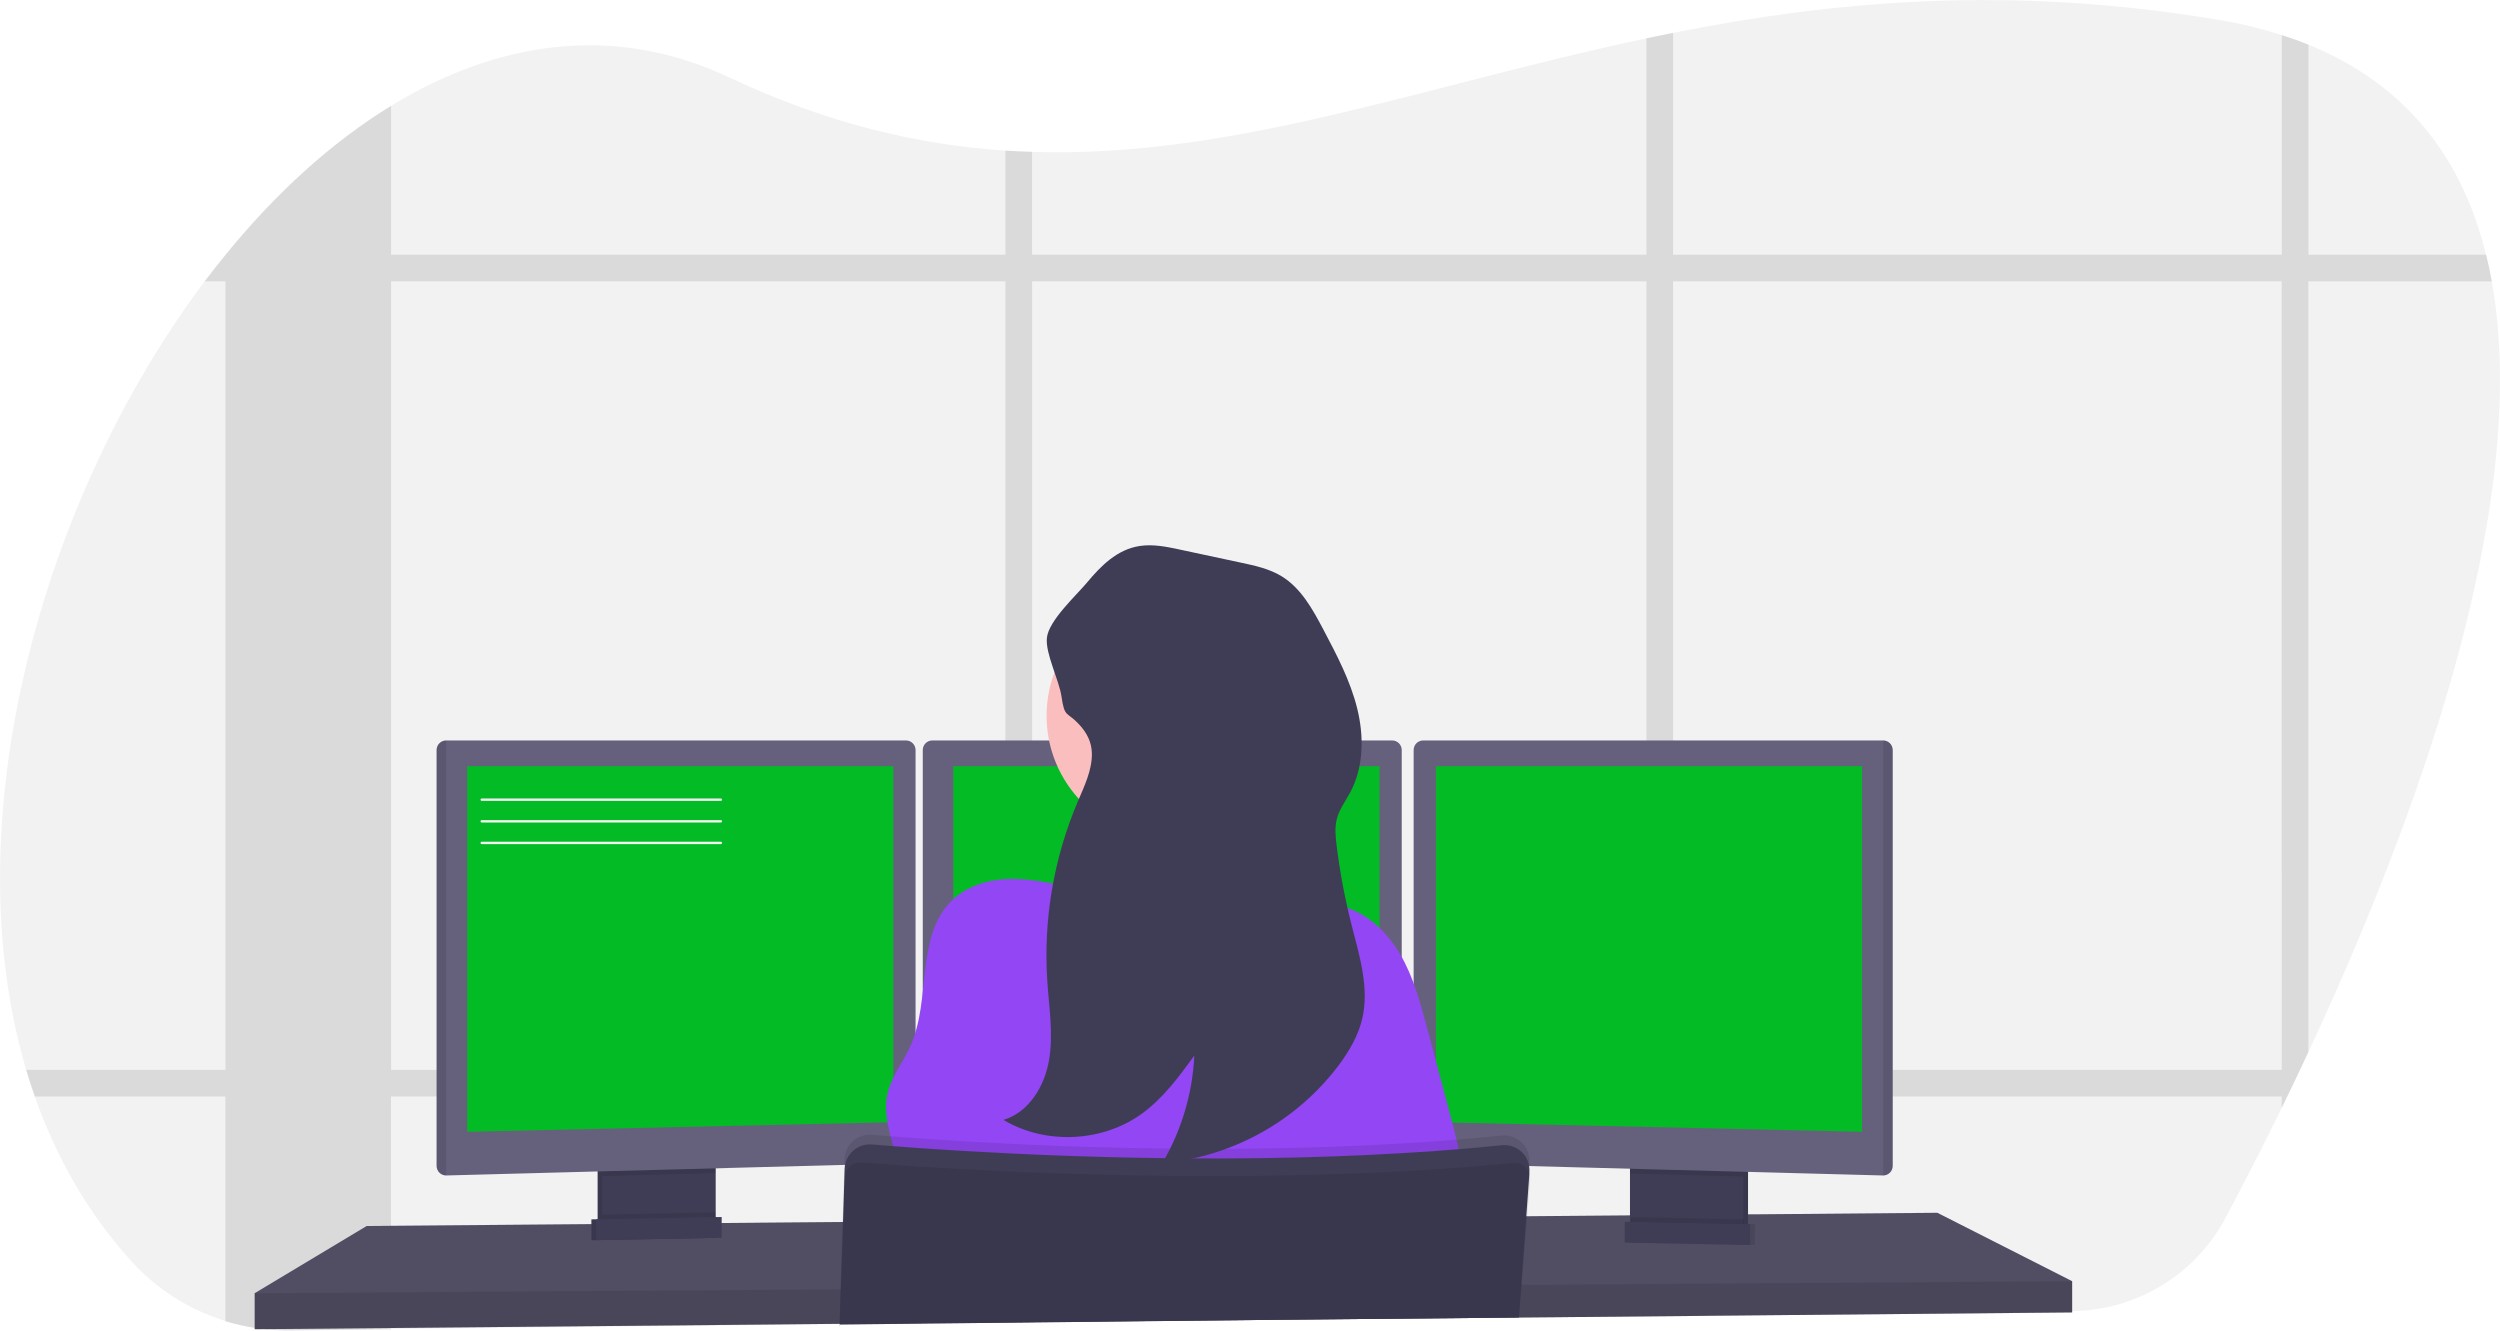
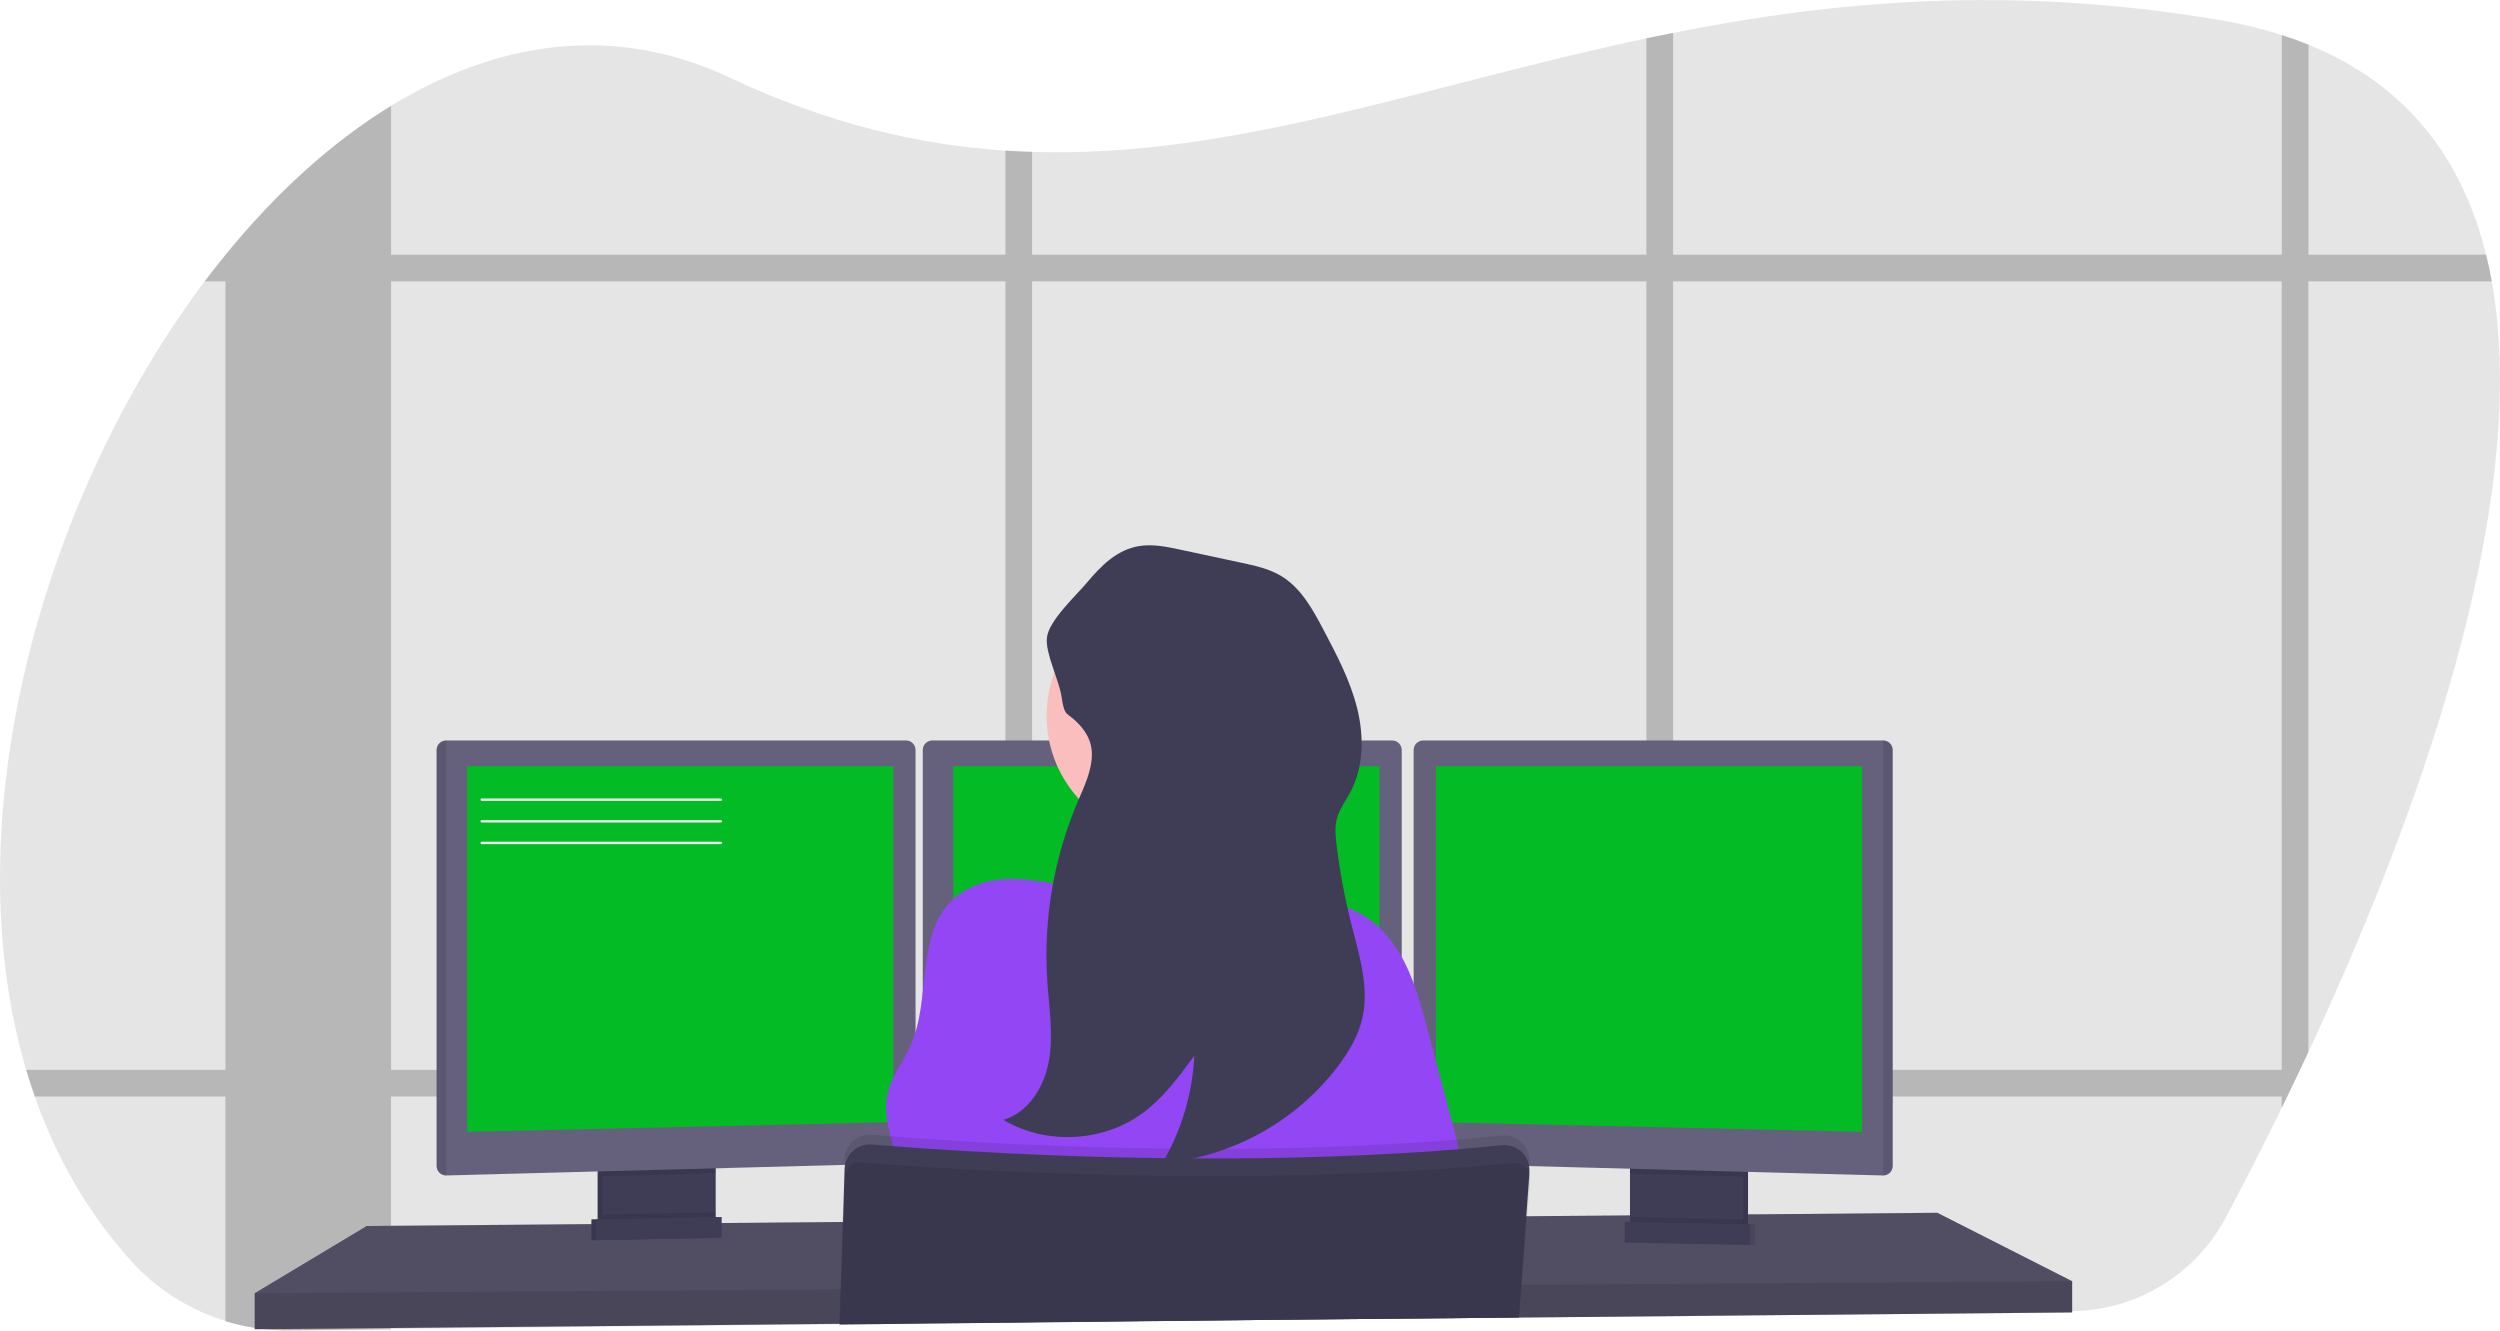
- <svg xmlns="http://www.w3.org/2000/svg" width="1041.3" height="554.17" data-name="Layer 1" version="1.1" viewBox="0 0 1041.3 554.17">
-   <path transform="translate(-79.34 -172.91)" d="M1040.82,611.12q-1.74,3.75-3.47,7.4-2.7,5.67-5.33,11.12c-.78,1.61-1.56,3.19-2.32,4.77-8.6,17.57-16.63,33.11-23.45,45.89A73.21,73.21,0,0,1,942.44,719l-151.65,1.65h-1.6l-13,.14-11.12.12-34.1.37-1.38,0-17.36.19h-.53l-107,1.16-95.51,1-11.11.12-69,.75H429l-44.75.48h-.48l-141.5,1.53-42.33.46a88,88,0,0,1-10.79-.54h0c-1.22-.14-2.44-.3-3.65-.49a87.38,87.38,0,0,1-51.29-27.54C116,678.37,102.75,655,93.85,629.64q-1.93-5.49-3.6-11.12C59.44,514.37,97,380,164.6,290.08q4.25-5.64,8.64-11l.07-.08c20.79-25.52,44.1-46.84,68.93-62,44-26.91,92.75-34.49,140.7-11.9,40.57,19.12,78.45,28.11,115.17,30.55,3.71.24,7.42.42,11.11.53,84.23,2.65,163.17-27.7,255.87-47.29,3.69-.78,7.39-1.55,11.12-2.28,66.13-13.16,139.49-20.1,226.73-5.51a189.09,189.09,0,0,1,26.76,6.4q5.77,1.86,11.12,4c41.64,16.94,64.35,48.24,74,87.46q1.37,5.46,2.37,11.11C1134.3,384.41,1084.19,518.23,1040.82,611.12Z" fill="#f2f2f2" />
-   <path transform="translate(-79.34 -172.91)" d="M576.36,618.52a95.22,95.22,0,0,1-1.87,11.12h93.7V618.52Zm-78.25,62.81,11.11-.09V653.77c-3.81-.17-7.52-.34-11.11-.52ZM265.19,618.52v11.12h198.5V618.52ZM1114.87,279h-74V191.51q-5.35-2.17-11.12-4V279H776.21V186.58c-3.73.73-7.43,1.5-11.12,2.28V279H509.22V236.15c-3.69-.11-7.4-.29-11.11-.53V279H242.24V217c-24.83,15.16-48.14,36.48-68.93,62h-.07v.08q-4.4,5.4-8.64,11h8.64V618.52h-83q1.66,5.63,3.6,11.12h79.39v93.62a87,87,0,0,0,12.2,2.79c1.21.19,2.43.35,3.65.49h0a88,88,0,0,0,10.79.54l42.33-.46v-97H498.11v94.21l11.11-.12V629.64H765.09V721l11.12-.12V629.64H1029.7v4.77c.76-1.58,1.54-3.16,2.32-4.77q2.63-5.45,5.33-11.12,1.73-3.64,3.47-7.4v-321h76.42Q1116.23,284.43,1114.87,279ZM242.24,618.52V290.08H498.11V618.52Zm267,0V290.08H765.09V618.52Zm520.48,0H776.21V290.08H1029.7Z" opacity=".1" />
-   <polygon points="863.09 533.65 863.09 546.65 711.17 548.05 709.55 548.08 651.81 548.61 650.43 548.63 632.88 548.78 632.36 548.78 525.38 549.77 349.77 551.4 349.62 551.4 304.97 551.82 304.49 551.83 106.09 553.65 106.09 538.65 152.74 510.65 246.34 509.87 248.34 509.86 249 509.85 251 509.82 295.94 509.45 297.95 509.44 298.59 509.43 300.59 509.42 315 509.3 315.38 509.29 350.93 508.99 351.22 508.99 628.62 506.65 635.41 506.6 636.09 506.6 641.27 506.55 678.92 506.24 680.92 506.21 682.77 506.19 683.73 506.19 695.44 506.1 697.76 506.07 700.87 506.05 710.62 505.96 726.09 505.83 728.09 505.81 731.57 505.79 732.22 505.79 806.93 505.15" fill="#65617d" />
-   <polygon points="863.09 533.65 863.09 546.65 711.17 548.05 709.55 548.08 651.81 548.61 650.43 548.63 632.88 548.78 632.36 548.78 525.38 549.77 349.77 551.4 349.62 551.4 304.97 551.82 304.49 551.83 106.09 553.65 106.09 538.65 152.74 510.65 246.34 509.87 248.34 509.86 249 509.85 251 509.82 295.94 509.45 297.95 509.44 298.59 509.43 300.59 509.42 315 509.3 315.38 509.29 350.93 508.99 351.22 508.99 628.62 506.65 635.41 506.6 636.09 506.6 641.27 506.55 678.92 506.24 680.92 506.21 682.77 506.19 683.73 506.19 695.44 506.1 697.76 506.07 700.87 506.05 710.62 505.96 726.09 505.83 728.09 505.81 731.57 505.79 732.22 505.79 806.93 505.15" opacity=".2" />
-   <path transform="translate(-79.34 -172.91)" d="M375.44,656.57v24.49a6.13,6.13,0,0,1-3.5,5.54,6,6,0,0,1-2.5.6l-34.9.74a6,6,0,0,1-2.7-.57,6.12,6.12,0,0,1-3.57-5.57V656.57Z" fill="#3f3d56" />
-   <path transform="translate(-79.34 -172.91)" d="M375.44,656.57v24.49a6.13,6.13,0,0,1-3.5,5.54,6,6,0,0,1-2.5.6l-34.9.74a6,6,0,0,1-2.7-.57,6.12,6.12,0,0,1-3.57-5.57V656.57Z" opacity=".1" />
-   <path transform="translate(-79.34 -172.91)" d="M377.44,656.57v24.49a6.13,6.13,0,0,1-3.5,5.54,6,6,0,0,1-2.5.6l-34.9.74a6,6,0,0,1-2.7-.57,6.12,6.12,0,0,1-3.57-5.57V656.57Z" fill="#3f3d56" />
-   <rect x="680.92" y="483.65" width="47.17" height="31.5" fill="#3f3d56" />
-   <rect x="680.92" y="483.65" width="47.17" height="31.5" opacity=".1" />
-   <rect x="678.92" y="483.65" width="47.17" height="31.5" fill="#3f3d56" />
-   <polygon points="298.09 483.65 298.09 488.62 250.92 489.88 250.92 483.65" opacity=".1" />
-   <path transform="translate(-79.34 -172.91)" d="m460.69 485.27v168.2a4 4 0 0 1-3.85 3.95l-191.65 5.1h-0.05a4 4 0 0 1-3.95-3.95v-173.3a4 4 0 0 1 3.95-3.95h191.6a4 4 0 0 1 3.95 3.95z" fill="#65617d" />
-   <path transform="translate(-79.34 -172.91)" d="M265.19,481.32v181.2h-.05a4,4,0,0,1-3.95-3.95V485.27a4,4,0,0,1,3.95-3.95Z" opacity=".1" />
-   <polygon points="194.59 319.15 372.09 319.15 372.09 467.4 194.59 471.4" fill="#03bc25" />
-   <polygon points="726.09 483.65 726.09 490.06 678.92 488.8 678.92 483.65" opacity=".1" />
-   <path transform="translate(-79.34 -172.91)" d="m867.69 485.27v173.3a4 4 0 0 1-4 3.95l-191.69-5.1a4 4 0 0 1-3.85-3.95v-168.2a4 4 0 0 1 3.95-3.95h191.6a4 4 0 0 1 3.99 3.95z" fill="#65617d" />
-   <path transform="translate(-79.34 -172.91)" d="m867.69 485.27v173.3a4 4 0 0 1-4 3.95v-181.2a4 4 0 0 1 4 3.95z" opacity=".1" />
-   <polygon points="775.59 319.15 598.09 319.15 598.09 467.4 775.59 471.4" fill="#03bc25" />
-   <path transform="translate(-79.34 -172.91)" d="m663.19 485.27v168.2a4 4 0 0 1-3.85 3.95l-191.65 5.1a4 4 0 0 1-4-3.95v-173.3a4 4 0 0 1 3.95-3.95h191.6a4 4 0 0 1 3.95 3.95z" fill="#65617d" />
-   <polygon points="397.09 319.15 574.59 319.15 574.59 467.4 397.09 471.4" fill="#03bc25" />
-   <polygon points="863.09 533.65 863.09 546.65 711.17 548.05 709.55 548.08 651.81 548.61 650.43 548.63 632.88 548.78 632.36 548.78 525.38 549.77 349.77 551.4 349.62 551.4 304.97 551.82 304.49 551.83 106.09 553.65 106.09 538.65 308.6 537.32 309.08 537.32 350.07 537.04 350.26 537.04 633.34 535.17 633.63 535.17 633.8 535.16 634.27 535.16 639.06 535.13 640.52 535.13 715.01 534.63 719.41 534.61 720.39 534.6" opacity=".1" />
-   <circle cx="487.26" cy="298.15" r="51.33" fill="#fbbebe" />
-   <path transform="translate(-79.34 -172.91)" d="M617.94,550.07s-99.5,12-90,0c3.44-4.34,4.39-17.2,4.2-31.85-.06-4.45-.22-9.06-.45-13.65-1.1-22-3.75-43.5-3.75-43.5s87-41,77-8.5c-4,13.13-2.69,31.57.35,48.88.89,5.05,1.92,10,3,14.7A344.67,344.67,0,0,0,617.94,550.07Z" fill="#fbbebe" />
-   <path transform="translate(-79.34 -172.91)" d="m585.47 546c11.51-2.13 23.7-6 34.53-1.54 2.85 1.17 5.47 2.88 8.39 3.86s6.12 1.22 9.16 1.91c10.68 2.42 19.34 10.55 24.9 20s8.44 20.14 11.26 30.72l6.9 25.83c6 22.45 12 45.09 13.39 68.3a2437.6 2437.6 0 0 1-250.84 1.43c5.44-10.34 11-21.31 10.54-33s-7.19-23.22-4.76-34.74c1.55-7.34 6.57-13.39 9.64-20.22 8.75-19.52 1.94-45.79 17.32-60.65 6.92-6.68 17-9.21 26.63-8.89 12.28 0.41 24.85 4.24 37 6.11 15.56 2.36 30.26 3.76 45.94 0.88z" fill="#9246f4" />
-   <path transform="translate(-79.34 -172.91)" d="M716.37,657.17l-.1,1.43v.1l-.17,2.3-1.33,18.51-1.61,22.3-.46,6.28-1,13.44v.17l-107,1L429.11,724.6l0,.84h-.14l0-.84v-.28l.45-14.36.86-28.06.74-23.79.07-2.37a10.53,10.53,0,0,1,11.42-10.17c4.72.4,10.85.89,18.18,1.41l3,.22c42.33,2.94,120.56,6.74,199.5,2,1.66-.09,3.33-.19,5-.31,12.24-.77,24.47-1.76,36.58-3a10.53,10.53,0,0,1,11.6,11.23Z" opacity=".1" />
-   <path transform="translate(-79.34 -172.91)" d="M429.08,725.44l0-.84,175.62-1.91,107-1H712v-.17l1-13.44.43-6,1.64-22.61,1.29-17.9,0-.44a10.62,10.62,0,0,0-.11-2.47.3.3,0,0,0,0-.1,10.39,10.39,0,0,0-2-4.64,10.54,10.54,0,0,0-9.42-4c-12.11,1.24-24.34,2.23-36.58,3-1.67.12-3.34.22-5,.31-78.94,4.69-157.17.89-199.5-2l-3-.22c-7.33-.52-13.46-1-18.18-1.41a10.54,10.54,0,0,0-11.24,8.53,11,11,0,0,0-.18,1.64l-.68,22.16L429.54,710l-.44,14.36v.28l0,.84Z" fill="#3f3d56" />
-   <path transform="translate(-79.34 -172.91)" d="M716.67,664.18l-1.23,15.33-1.83,22.85-.46,5.72-1,12.81-.06.64v.17h0l-.15,1.48.11-1.48h-.29l-107,1L429.11,724.6v-.28l.49-14.36,1-28.06.64-18.65A6.36,6.36,0,0,1,434.3,658a6.25,6.25,0,0,1,3.78-.9c2.1.17,4.68.37,7.69.59,4.89.36,10.92.78,17.94,1.22,13,.82,29.31,1.7,48,2.42,52,2,122.2,2.67,188.88-3.17,3-.26,6.1-.55,9.13-.84a6.26,6.26,0,0,1,3.48.66,5.16,5.16,0,0,1,.86.54,6.14,6.14,0,0,1,2,2.46,3.56,3.56,0,0,1,.25.61A6.28,6.28,0,0,1,716.67,664.18Z" opacity=".1" />
-   <path transform="translate(-79.34 -172.91)" d="M377.44,677.87v3.19a6.13,6.13,0,0,1-3.5,5.54l-40.1.77a6.12,6.12,0,0,1-3.57-5.57v-3Z" opacity=".1" />
-   <polygon points="298.59 515.57 246.34 516.57 246.34 507.9 298.59 506.9" fill="#3f3d56" />
-   <polygon points="298.59 515.57 246.34 516.57 246.34 507.9 298.59 506.9" opacity=".1" />
-   <polygon points="300.59 515.57 248.34 516.57 248.34 507.9 300.59 506.9" fill="#3f3d56" />
-   <path transform="translate(-79.34 -172.91)" d="M758.56,679.87v3.19a6.13,6.13,0,0,0,3.5,5.54l40.1.77a6.12,6.12,0,0,0,3.57-5.57v-3Z" opacity=".1" />
-   <polygon points="678.72 517.57 730.97 518.57 730.97 509.9 678.72 508.9" opacity=".1" />
-   <polygon points="676.72 517.57 728.97 518.57 728.97 509.9 676.72 508.9" fill="#3f3d56" />
-   <path transform="translate(-79.34 -172.91)" d="M534.13,486.79c.08,7-3.16,13.6-5.91,20.07a163.49,163.49,0,0,0-12.66,74.71c.73,11,2.58,22,.73,32.9s-8.43,21.77-19,24.9c17.53,10.45,41.26,9.35,57.76-2.66,8.79-6.4,15.34-15.33,21.75-24.11a97.86,97.86,0,0,1-13.31,44.75A103.43,103.43,0,0,0,637,616.53c4.31-5.81,8.06-12.19,9.72-19.23,3.09-13-1.22-26.51-4.51-39.5a266.06,266.06,0,0,1-6.17-33c-.43-3.56-.78-7.22.1-10.7,1-4.07,3.67-7.51,5.64-11.22,5.6-10.54,5.73-23.3,2.86-34.88s-8.49-22.26-14.06-32.81c-4.46-8.46-9.3-17.31-17.46-22.28-5.1-3.1-11-4.39-16.88-5.64l-25.37-5.43c-5.55-1.19-11.26-2.38-16.87-1.51-9.47,1.48-16.14,8.32-22,15.34-4.59,5.46-15.81,15.71-16.6,22.86-.72,6.59,5.1,17.63,6.09,24.58,1.3,9,2.22,6,7.3,11.52C532,478.05,534.07,482,534.13,486.79Z" fill="#3f3d56" />
-   <g fill="#f2f2f2">
-     <path transform="translate(-79.34 -172.91)" d="M379.6,506.5H280a.5.5,0,0,1,0-1h99.6a.5.5,0,0,1,0,1Z" />
-     <path transform="translate(-79.34 -172.91)" d="M379.6,515.5H280a.5.5,0,0,1,0-1h99.6a.5.5,0,0,1,0,1Z" />
-     <path transform="translate(-79.34 -172.91)" d="M379.6,524.5H280a.5.5,0,0,1,0-1h99.6a.5.5,0,0,1,0,1Z" />
+ <svg xmlns="http://www.w3.org/2000/svg" width="1041.3" height="554.17" data-name="Layer 1" version="1.1" viewBox="0 0 1041.3 554.17" id="svg84">
+   <defs id="defs88" />
+   <g id="layer2" style="display:none">
+     <rect style="fill:#27262b;fill-opacity:1;stroke:#ffff00;stroke-width:0.4;stroke-linejoin:round" id="rect956" width="1041.3" height="554.17" x="0" y="0" />
+   </g>
+   <g id="layer1">
+     <path d="M1040.82,611.12q-1.74,3.75-3.47,7.4-2.7,5.67-5.33,11.12c-.78,1.61-1.56,3.19-2.32,4.77-8.6,17.57-16.63,33.11-23.45,45.89A73.21,73.21,0,0,1,942.44,719l-151.65,1.65h-1.6l-13,.14-11.12.12-34.1.37-1.38,0-17.36.19h-.53l-107,1.16-95.51,1-11.11.12-69,.75H429l-44.75.48h-.48l-141.5,1.53-42.33.46a88,88,0,0,1-10.79-.54h0c-1.22-.14-2.44-.3-3.65-.49a87.38,87.38,0,0,1-51.29-27.54C116,678.37,102.75,655,93.85,629.64q-1.93-5.49-3.6-11.12C59.44,514.37,97,380,164.6,290.08q4.25-5.64,8.64-11l.07-.08c20.79-25.52,44.1-46.84,68.93-62,44-26.91,92.75-34.49,140.7-11.9,40.57,19.12,78.45,28.11,115.17,30.55,3.71.24,7.42.42,11.11.53,84.23,2.65,163.17-27.7,255.87-47.29,3.69-.78,7.39-1.55,11.12-2.28,66.13-13.16,139.49-20.1,226.73-5.51a189.09,189.09,0,0,1,26.76,6.4q5.77,1.86,11.12,4c41.64,16.94,64.35,48.24,74,87.46q1.37,5.46,2.37,11.11C1134.3,384.41,1084.19,518.23,1040.82,611.12Z" fill="#f2f2f2" id="path6" transform="translate(-79.34,-172.91)" style="fill:#808080;fill-opacity:0.2" />
+     <path d="M576.36,618.52a95.22,95.22,0,0,1-1.87,11.12h93.7V618.52Zm-78.25,62.81,11.11-.09V653.77c-3.81-.17-7.52-.34-11.11-.52ZM265.19,618.52v11.12h198.5V618.52ZM1114.87,279h-74V191.51q-5.35-2.17-11.12-4V279H776.21V186.58c-3.73.73-7.43,1.5-11.12,2.28V279H509.22V236.15c-3.69-.11-7.4-.29-11.11-.53V279H242.24V217c-24.83,15.16-48.14,36.48-68.93,62h-.07v.08q-4.4,5.4-8.64,11h8.64V618.52h-83q1.66,5.63,3.6,11.12h79.39v93.62a87,87,0,0,0,12.2,2.79c1.21.19,2.43.35,3.65.49h0a88,88,0,0,0,10.79.54l42.33-.46v-97H498.11v94.21l11.11-.12V629.64H765.09V721l11.12-.12V629.64H1029.7v4.77c.76-1.58,1.54-3.16,2.32-4.77q2.63-5.45,5.33-11.12,1.73-3.64,3.47-7.4v-321h76.42Q1116.23,284.43,1114.87,279ZM242.24,618.52V290.08H498.11V618.52Zm267,0V290.08H765.09V618.52Zm520.48,0H776.21V290.08H1029.7Z" opacity=".1" id="path8" style="fill:#000000;fill-opacity:0.2;stroke:none;opacity:1" transform="translate(-79.34,-172.91)" />
+     <polygon points="863.09 533.65 863.09 546.65 711.17 548.05 709.55 548.08 651.81 548.61 650.43 548.63 632.88 548.78 632.36 548.78 525.38 549.77 349.77 551.4 349.62 551.4 304.97 551.82 304.49 551.83 106.09 553.65 106.09 538.65 152.74 510.65 246.34 509.87 248.34 509.86 249 509.85 251 509.82 295.94 509.45 297.95 509.44 298.59 509.43 300.59 509.42 315 509.3 315.38 509.29 350.93 508.99 351.22 508.99 628.62 506.65 635.41 506.6 636.09 506.6 641.27 506.55 678.92 506.24 680.92 506.21 682.77 506.19 683.73 506.19 695.44 506.1 697.76 506.07 700.87 506.05 710.62 505.96 726.09 505.83 728.09 505.81 731.57 505.79 732.22 505.79 806.93 505.15" fill="#65617d" id="polygon10" />
+     <polygon points="863.09 533.65 863.09 546.65 711.17 548.05 709.55 548.08 651.81 548.61 650.43 548.63 632.88 548.78 632.36 548.78 525.38 549.77 349.77 551.4 349.62 551.4 304.97 551.82 304.49 551.83 106.09 553.65 106.09 538.65 152.74 510.65 246.34 509.87 248.34 509.86 249 509.85 251 509.82 295.94 509.45 297.95 509.44 298.59 509.43 300.59 509.42 315 509.3 315.38 509.29 350.93 508.99 351.22 508.99 628.62 506.65 635.41 506.6 636.09 506.6 641.27 506.55 678.92 506.24 680.92 506.21 682.77 506.19 683.73 506.19 695.44 506.1 697.76 506.07 700.87 506.05 710.62 505.96 726.09 505.83 728.09 505.81 731.57 505.79 732.22 505.79 806.93 505.15" opacity=".2" id="polygon12" />
+     <path transform="translate(-79.34,-172.91)" d="M375.44,656.57v24.49a6.13,6.13,0,0,1-3.5,5.54,6,6,0,0,1-2.5.6l-34.9.74a6,6,0,0,1-2.7-.57,6.12,6.12,0,0,1-3.57-5.57V656.57Z" fill="#3f3d56" id="path14" />
+     <path transform="translate(-79.34,-172.91)" d="M375.44,656.57v24.49a6.13,6.13,0,0,1-3.5,5.54,6,6,0,0,1-2.5.6l-34.9.74a6,6,0,0,1-2.7-.57,6.12,6.12,0,0,1-3.57-5.57V656.57Z" opacity=".1" id="path16" />
+     <path transform="translate(-79.34,-172.91)" d="M377.44,656.57v24.49a6.13,6.13,0,0,1-3.5,5.54,6,6,0,0,1-2.5.6l-34.9.74a6,6,0,0,1-2.7-.57,6.12,6.12,0,0,1-3.57-5.57V656.57Z" fill="#3f3d56" id="path18" />
+     <rect x="680.92" y="483.65" width="47.17" height="31.5" fill="#3f3d56" id="rect20" />
+     <rect x="680.92" y="483.65" width="47.17" height="31.5" opacity=".1" id="rect22" />
+     <rect x="678.92" y="483.65" width="47.17" height="31.5" fill="#3f3d56" id="rect24" />
+     <polygon points="298.09 483.65 298.09 488.62 250.92 489.88 250.92 483.65" opacity=".1" id="polygon26" />
+     <path transform="translate(-79.34,-172.91)" d="m460.69 485.27v168.2a4 4 0 0 1-3.85 3.95l-191.65 5.1h-0.05a4 4 0 0 1-3.95-3.95v-173.3a4 4 0 0 1 3.95-3.95h191.6a4 4 0 0 1 3.95 3.95z" fill="#65617d" id="path28" />
+     <path transform="translate(-79.34,-172.91)" d="M265.19,481.32v181.2h-.05a4,4,0,0,1-3.95-3.95V485.27a4,4,0,0,1,3.95-3.95Z" opacity=".1" id="path30" />
+     <polygon points="194.59 319.15 372.09 319.15 372.09 467.4 194.59 471.4" fill="#03bc25" id="polygon32" />
+     <polygon points="726.09 483.65 726.09 490.06 678.92 488.8 678.92 483.65" opacity=".1" id="polygon34" />
+     <path transform="translate(-79.34,-172.91)" d="m867.69 485.27v173.3a4 4 0 0 1-4 3.95l-191.69-5.1a4 4 0 0 1-3.85-3.95v-168.2a4 4 0 0 1 3.95-3.95h191.6a4 4 0 0 1 3.99 3.95z" fill="#65617d" id="path36" />
+     <path transform="translate(-79.34,-172.91)" d="m867.69 485.27v173.3a4 4 0 0 1-4 3.95v-181.2a4 4 0 0 1 4 3.95z" opacity=".1" id="path38" />
+     <polygon points="775.59 319.15 598.09 319.15 598.09 467.4 775.59 471.4" fill="#03bc25" id="polygon40" />
+     <path transform="translate(-79.34,-172.91)" d="m663.19 485.27v168.2a4 4 0 0 1-3.85 3.95l-191.65 5.1a4 4 0 0 1-4-3.95v-173.3a4 4 0 0 1 3.95-3.95h191.6a4 4 0 0 1 3.95 3.95z" fill="#65617d" id="path42" />
+     <polygon points="397.09 319.15 574.59 319.15 574.59 467.4 397.09 471.4" fill="#03bc25" id="polygon44" />
+     <polygon points="863.09 533.65 863.09 546.65 711.17 548.05 709.55 548.08 651.81 548.61 650.43 548.63 632.88 548.78 632.36 548.78 525.38 549.77 349.77 551.4 349.62 551.4 304.97 551.82 304.49 551.83 106.09 553.65 106.09 538.65 308.6 537.32 309.08 537.32 350.07 537.04 350.26 537.04 633.34 535.17 633.63 535.17 633.8 535.16 634.27 535.16 639.06 535.13 640.52 535.13 715.01 534.63 719.41 534.61 720.39 534.6" opacity=".1" id="polygon46" />
+     <circle cx="487.26" cy="298.15" r="51.33" fill="#fbbebe" id="circle48" />
+     <path transform="translate(-79.34,-172.91)" d="M617.94,550.07s-99.5,12-90,0c3.44-4.34,4.39-17.2,4.2-31.85-.06-4.45-.22-9.06-.45-13.65-1.1-22-3.75-43.5-3.75-43.5s87-41,77-8.5c-4,13.13-2.69,31.57.35,48.88.89,5.05,1.92,10,3,14.7A344.67,344.67,0,0,0,617.94,550.07Z" fill="#fbbebe" id="path50" />
+     <path transform="translate(-79.34,-172.91)" d="m585.47 546c11.51-2.13 23.7-6 34.53-1.54 2.85 1.17 5.47 2.88 8.39 3.86s6.12 1.22 9.16 1.91c10.68 2.42 19.34 10.55 24.9 20s8.44 20.14 11.26 30.72l6.9 25.83c6 22.45 12 45.09 13.39 68.3a2437.6 2437.6 0 0 1-250.84 1.43c5.44-10.34 11-21.31 10.54-33s-7.19-23.22-4.76-34.74c1.55-7.34 6.57-13.39 9.64-20.22 8.75-19.52 1.94-45.79 17.32-60.65 6.92-6.68 17-9.21 26.63-8.89 12.28 0.41 24.85 4.24 37 6.11 15.56 2.36 30.26 3.76 45.94 0.88z" fill="#9246f4" id="path52" />
+     <path transform="translate(-79.34,-172.91)" d="M716.37,657.17l-.1,1.43v.1l-.17,2.3-1.33,18.51-1.61,22.3-.46,6.28-1,13.44v.17l-107,1L429.11,724.6l0,.84h-.14l0-.84v-.28l.45-14.36.86-28.06.74-23.79.07-2.37a10.53,10.53,0,0,1,11.42-10.17c4.72.4,10.85.89,18.18,1.41l3,.22c42.33,2.94,120.56,6.74,199.5,2,1.66-.09,3.33-.19,5-.31,12.24-.77,24.47-1.76,36.58-3a10.53,10.53,0,0,1,11.6,11.23Z" opacity=".1" id="path54" />
+     <path transform="translate(-79.34,-172.91)" d="M429.08,725.44l0-.84,175.62-1.91,107-1H712v-.17l1-13.44.43-6,1.64-22.61,1.29-17.9,0-.44a10.62,10.62,0,0,0-.11-2.47.3.3,0,0,0,0-.1,10.39,10.39,0,0,0-2-4.64,10.54,10.54,0,0,0-9.42-4c-12.11,1.24-24.34,2.23-36.58,3-1.67.12-3.34.22-5,.31-78.94,4.69-157.17.89-199.5-2l-3-.22c-7.33-.52-13.46-1-18.18-1.41a10.54,10.54,0,0,0-11.24,8.53,11,11,0,0,0-.18,1.64l-.68,22.16L429.54,710l-.44,14.36v.28l0,.84Z" fill="#3f3d56" id="path56" />
+     <path transform="translate(-79.34,-172.91)" d="M716.67,664.18l-1.23,15.33-1.83,22.85-.46,5.72-1,12.81-.06.64v.17h0l-.15,1.48.11-1.48h-.29l-107,1L429.11,724.6v-.28l.49-14.36,1-28.06.64-18.65A6.36,6.36,0,0,1,434.3,658a6.25,6.25,0,0,1,3.78-.9c2.1.17,4.68.37,7.69.59,4.89.36,10.92.78,17.94,1.22,13,.82,29.31,1.7,48,2.42,52,2,122.2,2.67,188.88-3.17,3-.26,6.1-.55,9.13-.84a6.26,6.26,0,0,1,3.48.66,5.16,5.16,0,0,1,.86.54,6.14,6.14,0,0,1,2,2.46,3.56,3.56,0,0,1,.25.61A6.28,6.28,0,0,1,716.67,664.18Z" opacity=".1" id="path58" />
+     <path transform="translate(-79.34,-172.91)" d="M377.44,677.87v3.19a6.13,6.13,0,0,1-3.5,5.54l-40.1.77a6.12,6.12,0,0,1-3.57-5.57v-3Z" opacity=".1" id="path60" />
+     <polygon points="298.59 515.57 246.34 516.57 246.34 507.9 298.59 506.9" fill="#3f3d56" id="polygon62" />
+     <polygon points="298.59 515.57 246.34 516.57 246.34 507.9 298.59 506.9" opacity=".1" id="polygon64" />
+     <polygon points="300.59 515.57 248.34 516.57 248.34 507.9 300.59 506.9" fill="#3f3d56" id="polygon66" />
+     <path transform="translate(-79.34,-172.91)" d="M758.56,679.87v3.19a6.13,6.13,0,0,0,3.5,5.54l40.1.77a6.12,6.12,0,0,0,3.57-5.57v-3Z" opacity=".1" id="path68" />
+     <polygon points="678.72 517.57 730.97 518.57 730.97 509.9 678.72 508.9" opacity=".1" id="polygon70" />
+     <polygon points="676.72 517.57 728.97 518.57 728.97 509.9 676.72 508.9" fill="#3f3d56" id="polygon72" />
+     <path transform="translate(-79.34,-172.91)" d="M534.13,486.79c.08,7-3.16,13.6-5.91,20.07a163.49,163.49,0,0,0-12.66,74.71c.73,11,2.58,22,.73,32.9s-8.43,21.77-19,24.9c17.53,10.45,41.26,9.35,57.76-2.66,8.79-6.4,15.34-15.33,21.75-24.11a97.86,97.86,0,0,1-13.31,44.75A103.43,103.43,0,0,0,637,616.53c4.31-5.81,8.06-12.19,9.72-19.23,3.09-13-1.22-26.51-4.51-39.5a266.06,266.06,0,0,1-6.17-33c-.43-3.56-.78-7.22.1-10.7,1-4.07,3.67-7.51,5.64-11.22,5.6-10.54,5.73-23.3,2.86-34.88s-8.49-22.26-14.06-32.81c-4.46-8.46-9.3-17.31-17.46-22.28-5.1-3.1-11-4.39-16.88-5.64l-25.37-5.43c-5.55-1.19-11.26-2.38-16.87-1.51-9.47,1.48-16.14,8.32-22,15.34-4.59,5.46-15.81,15.71-16.6,22.86-.72,6.59,5.1,17.63,6.09,24.58,1.3,9,2.22,6,7.3,11.52C532,478.05,534.07,482,534.13,486.79Z" fill="#3f3d56" id="path74" />
+     <g fill="#f2f2f2" id="g82">
+       <path transform="translate(-79.34 -172.91)" d="M379.6,506.5H280a.5.5,0,0,1,0-1h99.6a.5.5,0,0,1,0,1Z" id="path76" />
+       <path transform="translate(-79.34 -172.91)" d="M379.6,515.5H280a.5.5,0,0,1,0-1h99.6a.5.5,0,0,1,0,1Z" id="path78" />
+       <path transform="translate(-79.34 -172.91)" d="M379.6,524.5H280a.5.5,0,0,1,0-1h99.6a.5.5,0,0,1,0,1Z" id="path80" />
+     </g>
  </g>
</svg>
